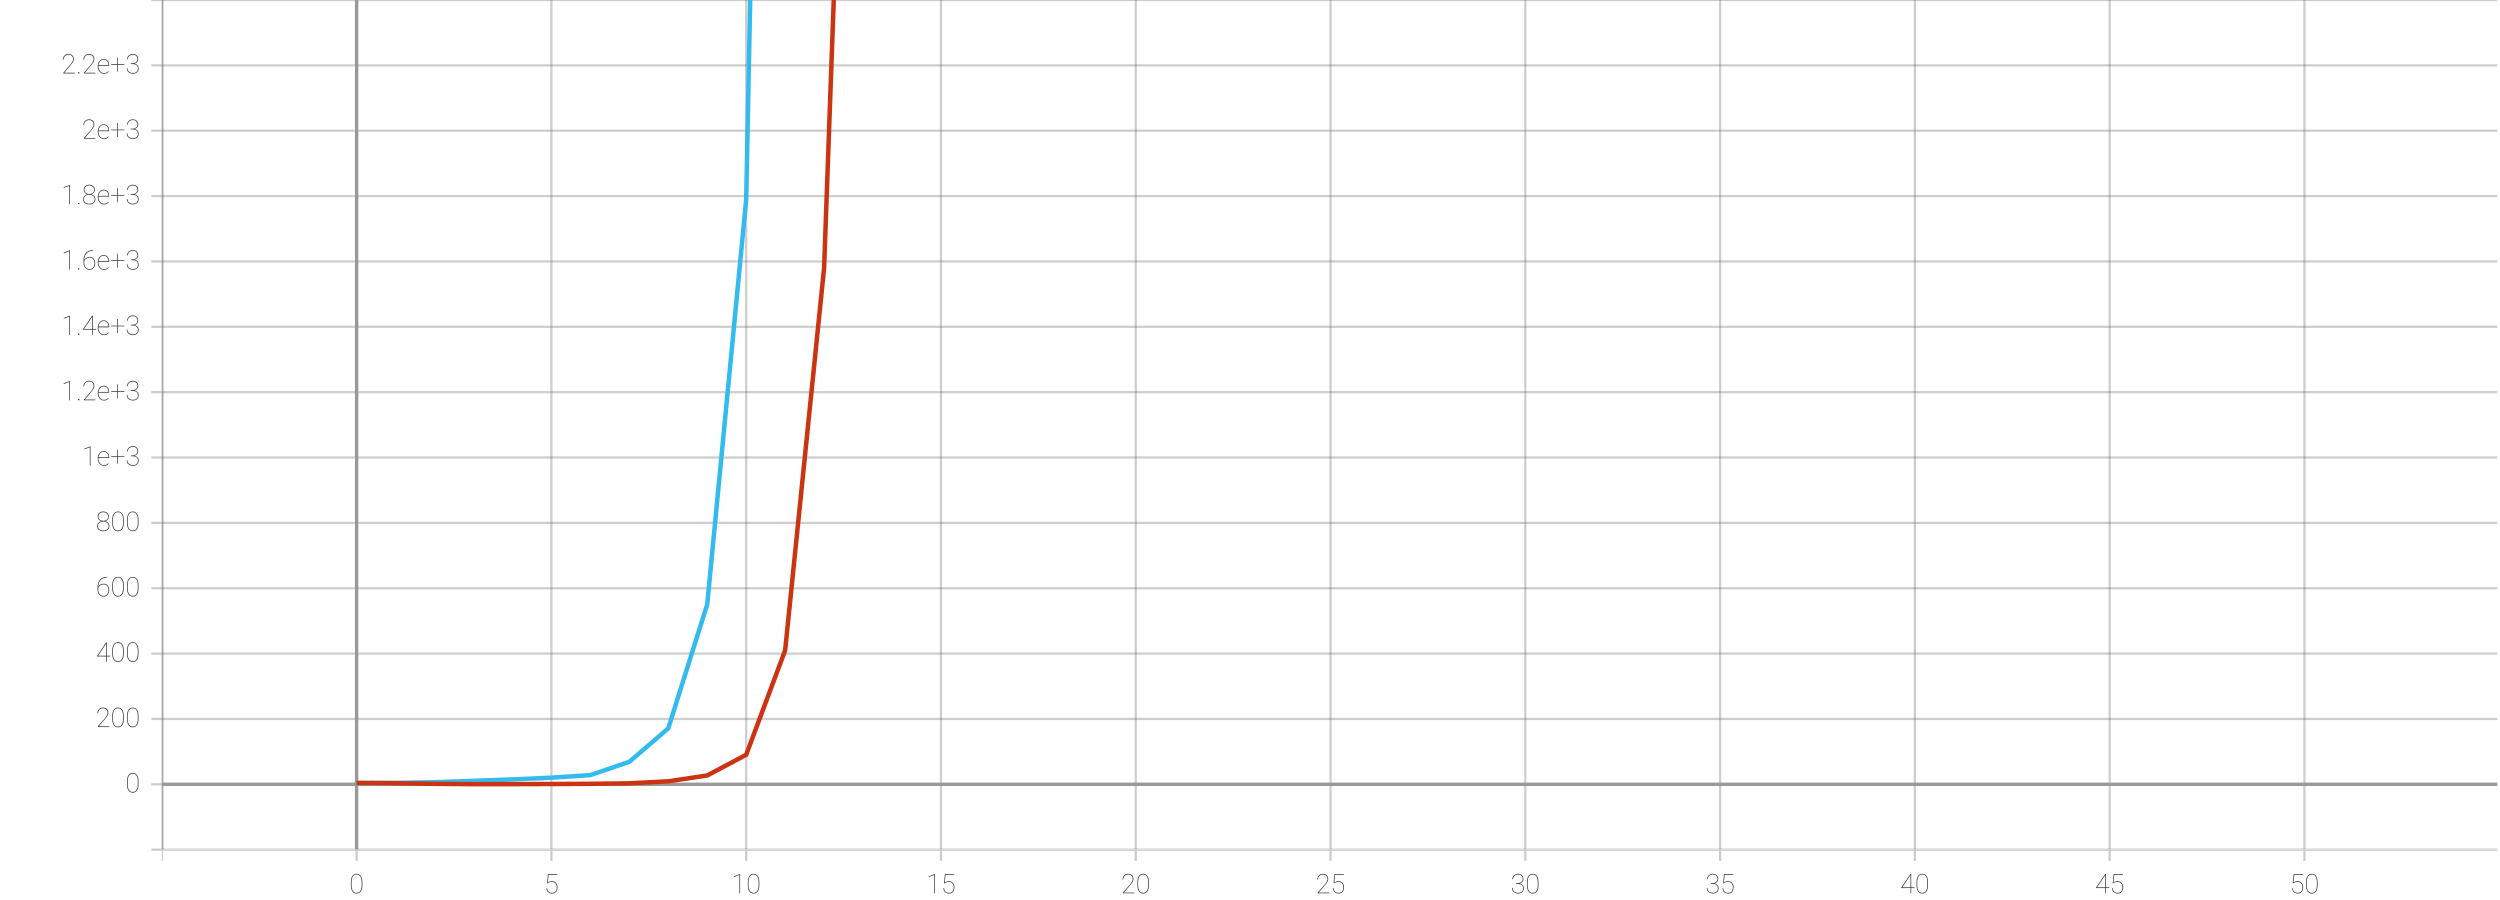
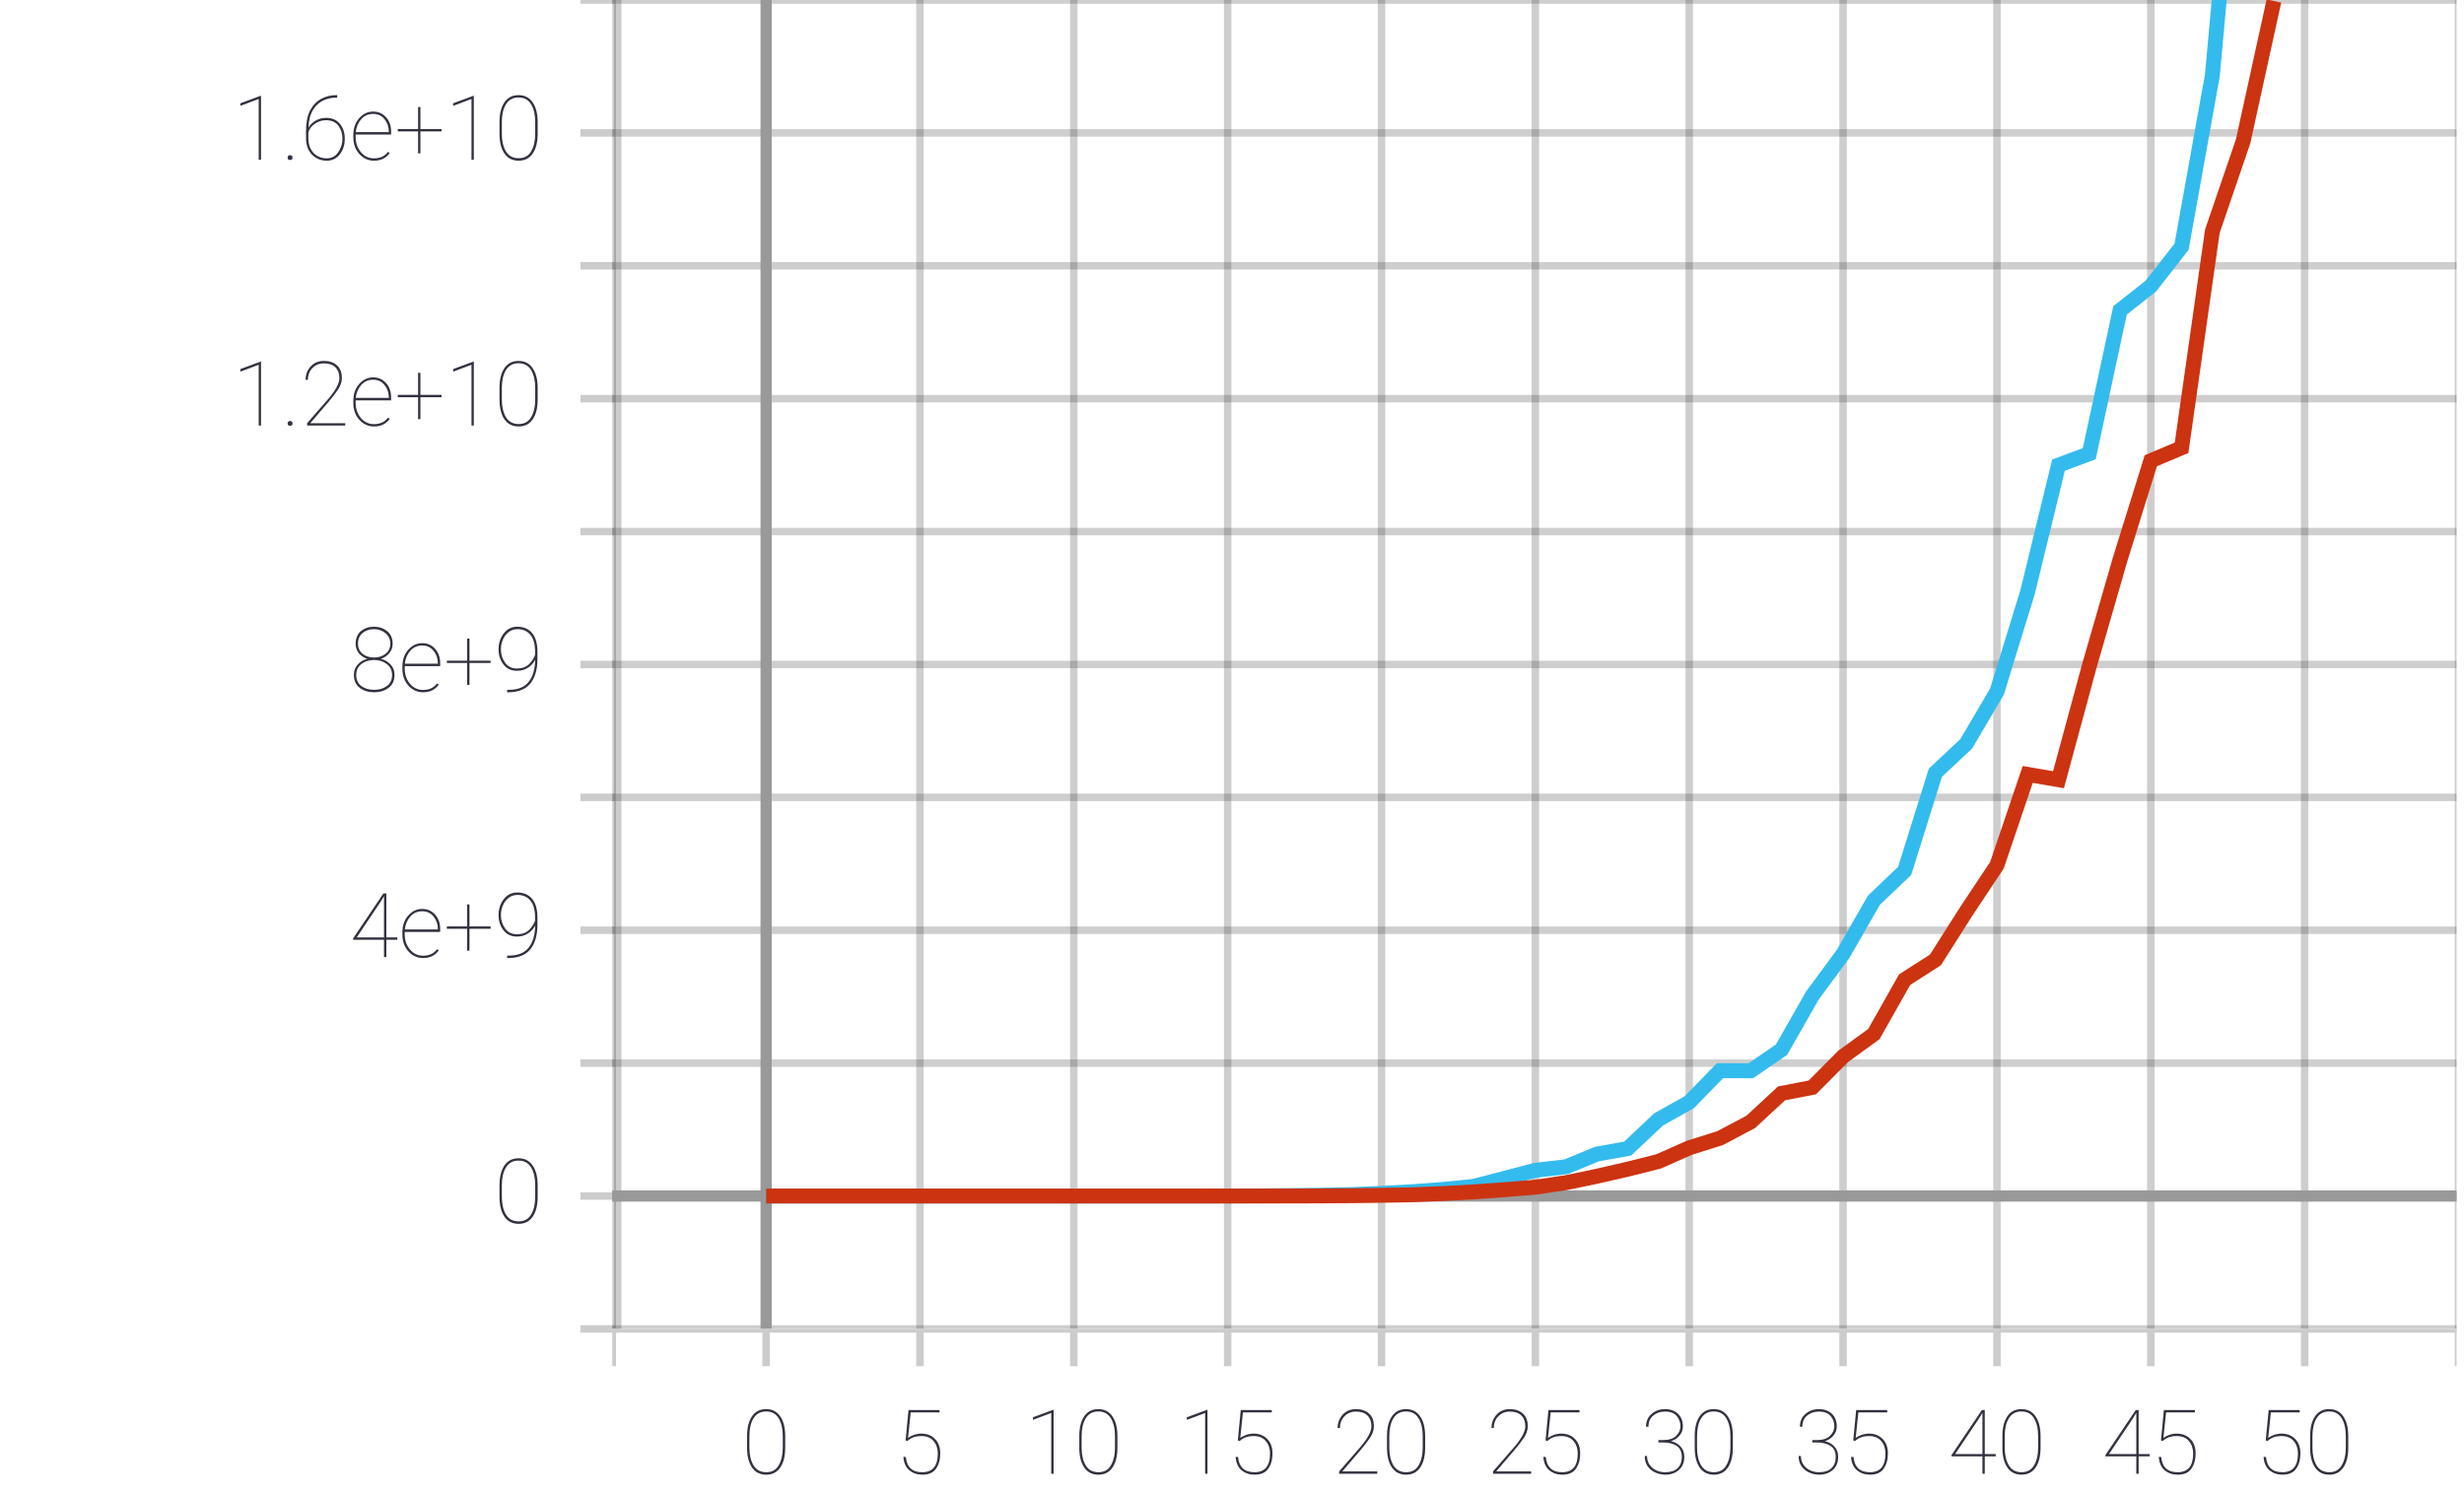
- <svg xmlns="http://www.w3.org/2000/svg" viewBox="0 0 1112.2 400">
+ <svg xmlns="http://www.w3.org/2000/svg" viewBox="0 0 330 200">
  <g>
    <g>
      <g>
        <g>
          <g>
-             <line x1="72.344" y1="378" x2="67.344" y2="378" style="visibility: inherit;" fill="rgb(0, 0, 0)" stroke="rgb(204, 204, 204)" stroke-width="1px" />
-             <line x1="72.344" y1="348.923" x2="67.344" y2="348.923" style="visibility: inherit;" fill="rgb(0, 0, 0)" stroke="rgb(204, 204, 204)" stroke-width="1px" />
-             <line x1="72.344" y1="319.846" x2="67.344" y2="319.846" style="visibility: inherit;" fill="rgb(0, 0, 0)" stroke="rgb(204, 204, 204)" stroke-width="1px" />
-             <line x1="72.344" y1="290.769" x2="67.344" y2="290.769" style="visibility: inherit;" fill="rgb(0, 0, 0)" stroke="rgb(204, 204, 204)" stroke-width="1px" />
-             <line x1="72.344" y1="261.692" x2="67.344" y2="261.692" style="visibility: inherit;" fill="rgb(0, 0, 0)" stroke="rgb(204, 204, 204)" stroke-width="1px" />
-             <line x1="72.344" y1="232.615" x2="67.344" y2="232.615" style="visibility: inherit;" fill="rgb(0, 0, 0)" stroke="rgb(204, 204, 204)" stroke-width="1px" />
-             <line x1="72.344" y1="203.538" x2="67.344" y2="203.538" style="visibility: inherit;" fill="rgb(0, 0, 0)" stroke="rgb(204, 204, 204)" stroke-width="1px" />
-             <line x1="72.344" y1="174.462" x2="67.344" y2="174.462" style="visibility: inherit;" fill="rgb(0, 0, 0)" stroke="rgb(204, 204, 204)" stroke-width="1px" />
-             <line x1="72.344" y1="145.385" x2="67.344" y2="145.385" style="visibility: inherit;" fill="rgb(0, 0, 0)" stroke="rgb(204, 204, 204)" stroke-width="1px" />
-             <line x1="72.344" y1="116.308" x2="67.344" y2="116.308" style="visibility: inherit;" fill="rgb(0, 0, 0)" stroke="rgb(204, 204, 204)" stroke-width="1px" />
-             <line x1="72.344" y1="87.231" x2="67.344" y2="87.231" style="visibility: inherit;" fill="rgb(0, 0, 0)" stroke="rgb(204, 204, 204)" stroke-width="1px" />
-             <line x1="72.344" y1="58.154" x2="67.344" y2="58.154" style="visibility: inherit;" fill="rgb(0, 0, 0)" stroke="rgb(204, 204, 204)" stroke-width="1px" />
-             <line x1="72.344" y1="29.077" x2="67.344" y2="29.077" style="visibility: inherit;" fill="rgb(0, 0, 0)" stroke="rgb(204, 204, 204)" stroke-width="1px" />
-             <line x1="72.344" y1="0" x2="67.344" y2="0" style="visibility: inherit;" fill="rgb(0, 0, 0)" stroke="rgb(204, 204, 204)" stroke-width="1px" />
+             <line x1="82.734" y1="178" x2="77.734" y2="178" style="visibility: inherit;" fill="rgb(0, 0, 0)" stroke="rgb(204, 204, 204)" stroke-width="1px" />
+             <line x1="82.734" y1="160.2" x2="77.734" y2="160.2" style="visibility: inherit;" fill="rgb(0, 0, 0)" stroke="rgb(204, 204, 204)" stroke-width="1px" />
+             <line x1="82.734" y1="142.4" x2="77.734" y2="142.4" style="visibility: inherit;" fill="rgb(0, 0, 0)" stroke="rgb(204, 204, 204)" stroke-width="1px" />
+             <line x1="82.734" y1="124.6" x2="77.734" y2="124.6" style="visibility: inherit;" fill="rgb(0, 0, 0)" stroke="rgb(204, 204, 204)" stroke-width="1px" />
+             <line x1="82.734" y1="106.8" x2="77.734" y2="106.8" style="visibility: inherit;" fill="rgb(0, 0, 0)" stroke="rgb(204, 204, 204)" stroke-width="1px" />
+             <line x1="82.734" y1="89" x2="77.734" y2="89" style="visibility: inherit;" fill="rgb(0, 0, 0)" stroke="rgb(204, 204, 204)" stroke-width="1px" />
+             <line x1="82.734" y1="71.2" x2="77.734" y2="71.2" style="visibility: inherit;" fill="rgb(0, 0, 0)" stroke="rgb(204, 204, 204)" stroke-width="1px" />
+             <line x1="82.734" y1="53.4" x2="77.734" y2="53.4" style="visibility: inherit;" fill="rgb(0, 0, 0)" stroke="rgb(204, 204, 204)" stroke-width="1px" />
+             <line x1="82.734" y1="35.6" x2="77.734" y2="35.6" style="visibility: inherit;" fill="rgb(0, 0, 0)" stroke="rgb(204, 204, 204)" stroke-width="1px" />
+             <line x1="82.734" y1="17.8" x2="77.734" y2="17.8" style="visibility: inherit;" fill="rgb(0, 0, 0)" stroke="rgb(204, 204, 204)" stroke-width="1px" />
+             <line x1="82.734" y1="0" x2="77.734" y2="0" style="visibility: inherit;" fill="rgb(0, 0, 0)" stroke="rgb(204, 204, 204)" stroke-width="1px" />
          </g>
-           <g transform="translate(62.34375, 0)">
-             <text x="0" y="378" dx="0em" dy="0.3em" style="text-anchor: end; visibility: hidden; font-family: Roboto, sans-serif; font-size: 12px; font-weight: 200;" fill="rgb(50, 49, 63)" stroke="none" stroke-width="1px">-200</text>
-             <text x="0" y="348.923" dx="0em" dy="0.3em" style="text-anchor: end; visibility: inherit; font-family: Roboto, sans-serif; font-size: 12px; font-weight: 200;" fill="rgb(50, 49, 63)" stroke="none" stroke-width="1px">0</text>
-             <text x="0" y="319.846" dx="0em" dy="0.3em" style="text-anchor: end; visibility: inherit; font-family: Roboto, sans-serif; font-size: 12px; font-weight: 200;" fill="rgb(50, 49, 63)" stroke="none" stroke-width="1px">200</text>
-             <text x="0" y="290.769" dx="0em" dy="0.3em" style="text-anchor: end; visibility: inherit; font-family: Roboto, sans-serif; font-size: 12px; font-weight: 200;" fill="rgb(50, 49, 63)" stroke="none" stroke-width="1px">400</text>
-             <text x="0" y="261.692" dx="0em" dy="0.3em" style="text-anchor: end; visibility: inherit; font-family: Roboto, sans-serif; font-size: 12px; font-weight: 200;" fill="rgb(50, 49, 63)" stroke="none" stroke-width="1px">600</text>
-             <text x="0" y="232.615" dx="0em" dy="0.3em" style="text-anchor: end; visibility: inherit; font-family: Roboto, sans-serif; font-size: 12px; font-weight: 200;" fill="rgb(50, 49, 63)" stroke="none" stroke-width="1px">800</text>
-             <text x="0" y="203.538" dx="0em" dy="0.3em" style="text-anchor: end; visibility: inherit; font-family: Roboto, sans-serif; font-size: 12px; font-weight: 200;" fill="rgb(50, 49, 63)" stroke="none" stroke-width="1px">1e+3</text>
-             <text x="0" y="174.462" dx="0em" dy="0.3em" style="text-anchor: end; visibility: inherit; font-family: Roboto, sans-serif; font-size: 12px; font-weight: 200;" fill="rgb(50, 49, 63)" stroke="none" stroke-width="1px">1.2e+3</text>
-             <text x="0" y="145.385" dx="0em" dy="0.3em" style="text-anchor: end; visibility: inherit; font-family: Roboto, sans-serif; font-size: 12px; font-weight: 200;" fill="rgb(50, 49, 63)" stroke="none" stroke-width="1px">1.4e+3</text>
-             <text x="0" y="116.308" dx="0em" dy="0.3em" style="text-anchor: end; visibility: inherit; font-family: Roboto, sans-serif; font-size: 12px; font-weight: 200;" fill="rgb(50, 49, 63)" stroke="none" stroke-width="1px">1.6e+3</text>
-             <text x="0" y="87.231" dx="0em" dy="0.3em" style="text-anchor: end; visibility: inherit; font-family: Roboto, sans-serif; font-size: 12px; font-weight: 200;" fill="rgb(50, 49, 63)" stroke="none" stroke-width="1px">1.8e+3</text>
-             <text x="0" y="58.154" dx="0em" dy="0.3em" style="text-anchor: end; visibility: inherit; font-family: Roboto, sans-serif; font-size: 12px; font-weight: 200;" fill="rgb(50, 49, 63)" stroke="none" stroke-width="1px">2e+3</text>
-             <text x="0" y="29.077" dx="0em" dy="0.3em" style="text-anchor: end; visibility: inherit; font-family: Roboto, sans-serif; font-size: 12px; font-weight: 200;" fill="rgb(50, 49, 63)" stroke="none" stroke-width="1px">2.2e+3</text>
-             <text x="0" y="0" dx="0em" dy="0.3em" style="text-anchor: end; visibility: hidden; font-family: Roboto, sans-serif; font-size: 12px; font-weight: 200;" fill="rgb(50, 49, 63)" stroke="none" stroke-width="1px">2.4e+3</text>
+           <g transform="translate(72.73438, 0)">
+             <text x="0" y="178" dx="0em" dy="0.3em" style="text-anchor: end; visibility: hidden; font-family: Roboto, sans-serif; font-size: 12px; font-weight: 200;" fill="rgb(50, 49, 63)" stroke="none" stroke-width="1px">-2e+9</text>
+             <text x="0" y="160.2" dx="0em" dy="0.3em" style="text-anchor: end; visibility: inherit; font-family: Roboto, sans-serif; font-size: 12px; font-weight: 200;" fill="rgb(50, 49, 63)" stroke="none" stroke-width="1px">0</text>
+             <text x="0" y="142.4" dx="0em" dy="0.3em" style="text-anchor: end; visibility: hidden; font-family: Roboto, sans-serif; font-size: 12px; font-weight: 200;" fill="rgb(50, 49, 63)" stroke="none" stroke-width="1px">2e+9</text>
+             <text x="0" y="124.6" dx="0em" dy="0.3em" style="text-anchor: end; visibility: inherit; font-family: Roboto, sans-serif; font-size: 12px; font-weight: 200;" fill="rgb(50, 49, 63)" stroke="none" stroke-width="1px">4e+9</text>
+             <text x="0" y="106.8" dx="0em" dy="0.3em" style="text-anchor: end; visibility: hidden; font-family: Roboto, sans-serif; font-size: 12px; font-weight: 200;" fill="rgb(50, 49, 63)" stroke="none" stroke-width="1px">6e+9</text>
+             <text x="0" y="89" dx="0em" dy="0.3em" style="text-anchor: end; visibility: inherit; font-family: Roboto, sans-serif; font-size: 12px; font-weight: 200;" fill="rgb(50, 49, 63)" stroke="none" stroke-width="1px">8e+9</text>
+             <text x="0" y="71.2" dx="0em" dy="0.3em" style="text-anchor: end; visibility: hidden; font-family: Roboto, sans-serif; font-size: 12px; font-weight: 200;" fill="rgb(50, 49, 63)" stroke="none" stroke-width="1px">1e+10</text>
+             <text x="0" y="53.4" dx="0em" dy="0.3em" style="text-anchor: end; visibility: inherit; font-family: Roboto, sans-serif; font-size: 12px; font-weight: 200;" fill="rgb(50, 49, 63)" stroke="none" stroke-width="1px">1.2e+10</text>
+             <text x="0" y="35.6" dx="0em" dy="0.3em" style="text-anchor: end; visibility: hidden; font-family: Roboto, sans-serif; font-size: 12px; font-weight: 200;" fill="rgb(50, 49, 63)" stroke="none" stroke-width="1px">1.4e+10</text>
+             <text x="0" y="17.8" dx="0em" dy="0.3em" style="text-anchor: end; visibility: inherit; font-family: Roboto, sans-serif; font-size: 12px; font-weight: 200;" fill="rgb(50, 49, 63)" stroke="none" stroke-width="1px">1.6e+10</text>
+             <text x="0" y="0" dx="0em" dy="0.3em" style="text-anchor: end; visibility: hidden; font-family: Roboto, sans-serif; font-size: 12px; font-weight: 200;" fill="rgb(50, 49, 63)" stroke="none" stroke-width="1px">1.8e+10</text>
          </g>
-           <line x1="72.344" y1="0" x2="72.344" y2="378" fill="rgb(0, 0, 0)" stroke="rgb(204, 204, 204)" stroke-width="1px" />
+           <line x1="82.734" y1="0" x2="82.734" y2="178" fill="rgb(0, 0, 0)" stroke="rgb(204, 204, 204)" stroke-width="1px" />
        </g>
      </g>
-       <g transform="translate(72, 0)" clip-path="url(#clip_0)">
+       <g transform="translate(82, 0)" clip-path="url(#clip_0)">
        <clipPath id="clip_0">
-           <rect width="1039" height="378" />
+           <rect width="247" height="178" />
        </clipPath>
        <g>
          <g>
            <g>
-               <line x1="0" y1="0" x2="0" y2="378" fill="rgb(0, 0, 0)" stroke="rgb(60, 60, 60)" stroke-width="1px" opacity="0.25" />
-               <line x1="86.655" y1="0" x2="86.655" y2="378" fill="rgb(0, 0, 0)" stroke="rgb(60, 60, 60)" stroke-width="1px" opacity="0.25" />
-               <line x1="173.309" y1="0" x2="173.309" y2="378" fill="rgb(0, 0, 0)" stroke="rgb(60, 60, 60)" stroke-width="1px" opacity="0.25" />
-               <line x1="259.964" y1="0" x2="259.964" y2="378" fill="rgb(0, 0, 0)" stroke="rgb(60, 60, 60)" stroke-width="1px" opacity="0.25" />
-               <line x1="346.619" y1="0" x2="346.619" y2="378" fill="rgb(0, 0, 0)" stroke="rgb(60, 60, 60)" stroke-width="1px" opacity="0.25" />
-               <line x1="433.273" y1="0" x2="433.273" y2="378" fill="rgb(0, 0, 0)" stroke="rgb(60, 60, 60)" stroke-width="1px" opacity="0.25" />
-               <line x1="519.928" y1="0" x2="519.928" y2="378" fill="rgb(0, 0, 0)" stroke="rgb(60, 60, 60)" stroke-width="1px" opacity="0.25" />
-               <line x1="606.583" y1="0" x2="606.583" y2="378" fill="rgb(0, 0, 0)" stroke="rgb(60, 60, 60)" stroke-width="1px" opacity="0.25" />
-               <line x1="693.237" y1="0" x2="693.237" y2="378" fill="rgb(0, 0, 0)" stroke="rgb(60, 60, 60)" stroke-width="1px" opacity="0.25" />
-               <line x1="779.892" y1="0" x2="779.892" y2="378" fill="rgb(0, 0, 0)" stroke="rgb(60, 60, 60)" stroke-width="1px" opacity="0.25" />
-               <line x1="866.547" y1="0" x2="866.547" y2="378" fill="rgb(0, 0, 0)" stroke="rgb(60, 60, 60)" stroke-width="1px" opacity="0.25" />
-               <line x1="953.202" y1="0" x2="953.202" y2="378" fill="rgb(0, 0, 0)" stroke="rgb(60, 60, 60)" stroke-width="1px" opacity="0.25" />
-               <line x1="1039.856" y1="0" x2="1039.856" y2="378" fill="rgb(0, 0, 0)" stroke="rgb(60, 60, 60)" stroke-width="1px" opacity="0.25" />
+               <line x1="0" y1="0" x2="0" y2="178" fill="rgb(0, 0, 0)" stroke="rgb(60, 60, 60)" stroke-width="1px" opacity="0.25" />
+               <line x1="20.605" y1="0" x2="20.605" y2="178" fill="rgb(0, 0, 0)" stroke="rgb(60, 60, 60)" stroke-width="1px" opacity="0.25" />
+               <line x1="41.211" y1="0" x2="41.211" y2="178" fill="rgb(0, 0, 0)" stroke="rgb(60, 60, 60)" stroke-width="1px" opacity="0.25" />
+               <line x1="61.816" y1="0" x2="61.816" y2="178" fill="rgb(0, 0, 0)" stroke="rgb(60, 60, 60)" stroke-width="1px" opacity="0.25" />
+               <line x1="82.422" y1="0" x2="82.422" y2="178" fill="rgb(0, 0, 0)" stroke="rgb(60, 60, 60)" stroke-width="1px" opacity="0.25" />
+               <line x1="103.027" y1="0" x2="103.027" y2="178" fill="rgb(0, 0, 0)" stroke="rgb(60, 60, 60)" stroke-width="1px" opacity="0.25" />
+               <line x1="123.633" y1="0" x2="123.633" y2="178" fill="rgb(0, 0, 0)" stroke="rgb(60, 60, 60)" stroke-width="1px" opacity="0.25" />
+               <line x1="144.238" y1="0" x2="144.238" y2="178" fill="rgb(0, 0, 0)" stroke="rgb(60, 60, 60)" stroke-width="1px" opacity="0.25" />
+               <line x1="164.844" y1="0" x2="164.844" y2="178" fill="rgb(0, 0, 0)" stroke="rgb(60, 60, 60)" stroke-width="1px" opacity="0.25" />
+               <line x1="185.449" y1="0" x2="185.449" y2="178" fill="rgb(0, 0, 0)" stroke="rgb(60, 60, 60)" stroke-width="1px" opacity="0.25" />
+               <line x1="206.055" y1="0" x2="206.055" y2="178" fill="rgb(0, 0, 0)" stroke="rgb(60, 60, 60)" stroke-width="1px" opacity="0.25" />
+               <line x1="226.66" y1="0" x2="226.66" y2="178" fill="rgb(0, 0, 0)" stroke="rgb(60, 60, 60)" stroke-width="1px" opacity="0.25" />
+               <line x1="247.266" y1="0" x2="247.266" y2="178" fill="rgb(0, 0, 0)" stroke="rgb(60, 60, 60)" stroke-width="1px" opacity="0.25" />
            </g>
            <g>
-               <line x1="0" y1="378" x2="1039.856" y2="378" fill="rgb(0, 0, 0)" stroke="rgb(60, 60, 60)" stroke-width="1px" opacity="0.25" />
-               <line x1="0" y1="348.923" x2="1039.856" y2="348.923" fill="rgb(0, 0, 0)" stroke="rgb(60, 60, 60)" stroke-width="1px" opacity="0.25" />
-               <line x1="0" y1="319.846" x2="1039.856" y2="319.846" fill="rgb(0, 0, 0)" stroke="rgb(60, 60, 60)" stroke-width="1px" opacity="0.25" />
-               <line x1="0" y1="290.769" x2="1039.856" y2="290.769" fill="rgb(0, 0, 0)" stroke="rgb(60, 60, 60)" stroke-width="1px" opacity="0.25" />
-               <line x1="0" y1="261.692" x2="1039.856" y2="261.692" fill="rgb(0, 0, 0)" stroke="rgb(60, 60, 60)" stroke-width="1px" opacity="0.25" />
-               <line x1="0" y1="232.615" x2="1039.856" y2="232.615" fill="rgb(0, 0, 0)" stroke="rgb(60, 60, 60)" stroke-width="1px" opacity="0.25" />
-               <line x1="0" y1="203.538" x2="1039.856" y2="203.538" fill="rgb(0, 0, 0)" stroke="rgb(60, 60, 60)" stroke-width="1px" opacity="0.25" />
-               <line x1="0" y1="174.462" x2="1039.856" y2="174.462" fill="rgb(0, 0, 0)" stroke="rgb(60, 60, 60)" stroke-width="1px" opacity="0.25" />
-               <line x1="0" y1="145.385" x2="1039.856" y2="145.385" fill="rgb(0, 0, 0)" stroke="rgb(60, 60, 60)" stroke-width="1px" opacity="0.25" />
-               <line x1="0" y1="116.308" x2="1039.856" y2="116.308" fill="rgb(0, 0, 0)" stroke="rgb(60, 60, 60)" stroke-width="1px" opacity="0.25" />
-               <line x1="0" y1="87.231" x2="1039.856" y2="87.231" fill="rgb(0, 0, 0)" stroke="rgb(60, 60, 60)" stroke-width="1px" opacity="0.25" />
-               <line x1="0" y1="58.154" x2="1039.856" y2="58.154" fill="rgb(0, 0, 0)" stroke="rgb(60, 60, 60)" stroke-width="1px" opacity="0.25" />
-               <line x1="0" y1="29.077" x2="1039.856" y2="29.077" fill="rgb(0, 0, 0)" stroke="rgb(60, 60, 60)" stroke-width="1px" opacity="0.25" />
-               <line x1="0" y1="0" x2="1039.856" y2="0" fill="rgb(0, 0, 0)" stroke="rgb(60, 60, 60)" stroke-width="1px" opacity="0.25" />
+               <line x1="0" y1="178" x2="247.266" y2="178" fill="rgb(0, 0, 0)" stroke="rgb(60, 60, 60)" stroke-width="1px" opacity="0.25" />
+               <line x1="0" y1="160.2" x2="247.266" y2="160.2" fill="rgb(0, 0, 0)" stroke="rgb(60, 60, 60)" stroke-width="1px" opacity="0.25" />
+               <line x1="0" y1="142.4" x2="247.266" y2="142.4" fill="rgb(0, 0, 0)" stroke="rgb(60, 60, 60)" stroke-width="1px" opacity="0.25" />
+               <line x1="0" y1="124.6" x2="247.266" y2="124.6" fill="rgb(0, 0, 0)" stroke="rgb(60, 60, 60)" stroke-width="1px" opacity="0.25" />
+               <line x1="0" y1="106.8" x2="247.266" y2="106.8" fill="rgb(0, 0, 0)" stroke="rgb(60, 60, 60)" stroke-width="1px" opacity="0.25" />
+               <line x1="0" y1="89" x2="247.266" y2="89" fill="rgb(0, 0, 0)" stroke="rgb(60, 60, 60)" stroke-width="1px" opacity="0.25" />
+               <line x1="0" y1="71.2" x2="247.266" y2="71.2" fill="rgb(0, 0, 0)" stroke="rgb(60, 60, 60)" stroke-width="1px" opacity="0.25" />
+               <line x1="0" y1="53.4" x2="247.266" y2="53.4" fill="rgb(0, 0, 0)" stroke="rgb(60, 60, 60)" stroke-width="1px" opacity="0.25" />
+               <line x1="0" y1="35.6" x2="247.266" y2="35.6" fill="rgb(0, 0, 0)" stroke="rgb(60, 60, 60)" stroke-width="1px" opacity="0.25" />
+               <line x1="0" y1="17.8" x2="247.266" y2="17.8" fill="rgb(0, 0, 0)" stroke="rgb(60, 60, 60)" stroke-width="1px" opacity="0.25" />
+               <line x1="0" y1="0" x2="247.266" y2="0" fill="rgb(0, 0, 0)" stroke="rgb(60, 60, 60)" stroke-width="1px" opacity="0.25" />
            </g>
          </g>
        </g>
        <g>
          <g>
-             <line x1="0" y1="348.923" x2="1039.856" y2="348.923" fill="rgb(0, 0, 0)" stroke="rgb(153, 153, 153)" stroke-width="1.5px" />
+             <line x1="0" y1="160.2" x2="247.266" y2="160.2" fill="rgb(0, 0, 0)" stroke="rgb(153, 153, 153)" stroke-width="1.5px" />
          </g>
        </g>
        <g>
          <g>
-             <line x1="86.655" y1="0" x2="86.655" y2="378" fill="rgb(0, 0, 0)" stroke="rgb(153, 153, 153)" stroke-width="1.5px" />
+             <line x1="20.605" y1="0" x2="20.605" y2="178" fill="rgb(0, 0, 0)" stroke="rgb(153, 153, 153)" stroke-width="1.5px" />
          </g>
        </g>
        <g>
          <g>
            <g>
              <g>
                <g>
-                   <path stroke="rgb(51, 187, 238)" stroke-width="2px" d="M86.655,348.337L103.986,348.278L121.317,347.985L138.648,347.374L155.978,346.749L173.309,345.969L190.64,344.827L207.971,338.906L225.302,324.039L242.633,268.88L259.964,88.831L277.295,-776.076" style="fill: none;" fill="none" />
+                   <path stroke="rgb(51, 187, 238)" stroke-width="2px" d="M20.605,160.2L24.727,160.2L28.848,160.2L32.969,160.2L37.09,160.2L41.211,160.2L45.332,160.2L49.453,160.2L53.574,160.2L57.695,160.2L61.816,160.2L65.938,160.2L70.059,160.2L74.18,160.199L78.301,160.198L82.422,160.193L86.543,160.18L90.664,160.154L94.785,160.096L98.906,160.016L103.027,159.847L107.148,159.625L111.27,159.315L115.391,158.905L119.512,157.826L123.633,156.753L127.754,156.278L131.875,154.58L135.996,153.843L140.117,149.945L144.238,147.637L148.359,143.41L152.48,143.424L156.602,140.594L160.723,133.357L164.844,127.768L168.965,120.585L173.086,116.656L177.207,103.498L181.328,99.643L185.449,92.637L189.57,79.244L193.691,62.306L197.812,60.769L201.934,41.569L206.055,38.325L210.176,33.047L214.297,10.112L218.418,-35.26" style="fill: none;" fill="none" />
                </g>
                <g>
-                   <path stroke="rgb(204, 51, 17)" stroke-width="2px" d="M86.655,348.315L103.986,348.447L121.317,348.707L138.648,348.86L155.978,348.846L173.309,348.794L190.64,348.709L207.971,348.485L225.302,347.594L242.633,344.985L259.964,335.771L277.295,289.333L294.626,119.238L311.957,-362.362" style="fill: none;" fill="none" />
+                   <path stroke="rgb(204, 51, 17)" stroke-width="2px" d="M20.605,160.2L24.727,160.2L28.848,160.2L32.969,160.2L37.09,160.2L41.211,160.2L45.332,160.2L49.453,160.2L53.574,160.2L57.695,160.2L61.816,160.2L65.938,160.2L70.059,160.2L74.18,160.2L78.301,160.2L82.422,160.199L86.543,160.198L90.664,160.193L94.785,160.181L98.906,160.157L103.027,160.104L107.148,160.033L111.27,159.871L115.391,159.642L119.512,159.348L123.633,159.016L127.754,158.412L131.875,157.549L135.996,156.605L140.117,155.567L144.238,153.744L148.359,152.448L152.48,150.267L156.602,146.448L160.723,145.652L164.844,141.502L168.965,138.505L173.086,131.216L177.207,128.574L181.328,122.093L185.449,115.887L189.57,103.733L193.691,104.438L197.812,89.237L201.934,74.949L206.055,61.714L210.176,59.977L214.297,30.975L218.418,18.925L222.539,0.136" style="fill: none;" fill="none" />
                </g>
              </g>
            </g>
          </g>
        </g>
      </g>
-       <g transform="translate(72, 378)" clip-path="url(#clip_1)">
+       <g transform="translate(82, 178)" clip-path="url(#clip_1)">
        <clipPath id="clip_1">
-           <rect width="1039" height="22" />
+           <rect width="247" height="22" />
        </clipPath>
        <g>
          <g>
            <line x1="0" y1="0" x2="0" y2="5" style="visibility: inherit;" fill="rgb(0, 0, 0)" stroke="rgb(204, 204, 204)" stroke-width="1px" />
-             <line x1="86.655" y1="0" x2="86.655" y2="5" style="visibility: inherit;" fill="rgb(0, 0, 0)" stroke="rgb(204, 204, 204)" stroke-width="1px" />
-             <line x1="173.309" y1="0" x2="173.309" y2="5" style="visibility: inherit;" fill="rgb(0, 0, 0)" stroke="rgb(204, 204, 204)" stroke-width="1px" />
-             <line x1="259.964" y1="0" x2="259.964" y2="5" style="visibility: inherit;" fill="rgb(0, 0, 0)" stroke="rgb(204, 204, 204)" stroke-width="1px" />
-             <line x1="346.619" y1="0" x2="346.619" y2="5" style="visibility: inherit;" fill="rgb(0, 0, 0)" stroke="rgb(204, 204, 204)" stroke-width="1px" />
-             <line x1="433.273" y1="0" x2="433.273" y2="5" style="visibility: inherit;" fill="rgb(0, 0, 0)" stroke="rgb(204, 204, 204)" stroke-width="1px" />
-             <line x1="519.928" y1="0" x2="519.928" y2="5" style="visibility: inherit;" fill="rgb(0, 0, 0)" stroke="rgb(204, 204, 204)" stroke-width="1px" />
-             <line x1="606.583" y1="0" x2="606.583" y2="5" style="visibility: inherit;" fill="rgb(0, 0, 0)" stroke="rgb(204, 204, 204)" stroke-width="1px" />
-             <line x1="693.237" y1="0" x2="693.237" y2="5" style="visibility: inherit;" fill="rgb(0, 0, 0)" stroke="rgb(204, 204, 204)" stroke-width="1px" />
-             <line x1="779.892" y1="0" x2="779.892" y2="5" style="visibility: inherit;" fill="rgb(0, 0, 0)" stroke="rgb(204, 204, 204)" stroke-width="1px" />
-             <line x1="866.547" y1="0" x2="866.547" y2="5" style="visibility: inherit;" fill="rgb(0, 0, 0)" stroke="rgb(204, 204, 204)" stroke-width="1px" />
-             <line x1="953.202" y1="0" x2="953.202" y2="5" style="visibility: inherit;" fill="rgb(0, 0, 0)" stroke="rgb(204, 204, 204)" stroke-width="1px" />
-             <line x1="1039.856" y1="0" x2="1039.856" y2="5" style="visibility: inherit;" fill="rgb(0, 0, 0)" stroke="rgb(204, 204, 204)" stroke-width="1px" />
+             <line x1="20.605" y1="0" x2="20.605" y2="5" style="visibility: inherit;" fill="rgb(0, 0, 0)" stroke="rgb(204, 204, 204)" stroke-width="1px" />
+             <line x1="41.211" y1="0" x2="41.211" y2="5" style="visibility: inherit;" fill="rgb(0, 0, 0)" stroke="rgb(204, 204, 204)" stroke-width="1px" />
+             <line x1="61.816" y1="0" x2="61.816" y2="5" style="visibility: inherit;" fill="rgb(0, 0, 0)" stroke="rgb(204, 204, 204)" stroke-width="1px" />
+             <line x1="82.422" y1="0" x2="82.422" y2="5" style="visibility: inherit;" fill="rgb(0, 0, 0)" stroke="rgb(204, 204, 204)" stroke-width="1px" />
+             <line x1="103.027" y1="0" x2="103.027" y2="5" style="visibility: inherit;" fill="rgb(0, 0, 0)" stroke="rgb(204, 204, 204)" stroke-width="1px" />
+             <line x1="123.633" y1="0" x2="123.633" y2="5" style="visibility: inherit;" fill="rgb(0, 0, 0)" stroke="rgb(204, 204, 204)" stroke-width="1px" />
+             <line x1="144.238" y1="0" x2="144.238" y2="5" style="visibility: inherit;" fill="rgb(0, 0, 0)" stroke="rgb(204, 204, 204)" stroke-width="1px" />
+             <line x1="164.844" y1="0" x2="164.844" y2="5" style="visibility: inherit;" fill="rgb(0, 0, 0)" stroke="rgb(204, 204, 204)" stroke-width="1px" />
+             <line x1="185.449" y1="0" x2="185.449" y2="5" style="visibility: inherit;" fill="rgb(0, 0, 0)" stroke="rgb(204, 204, 204)" stroke-width="1px" />
+             <line x1="206.055" y1="0" x2="206.055" y2="5" style="visibility: inherit;" fill="rgb(0, 0, 0)" stroke="rgb(204, 204, 204)" stroke-width="1px" />
+             <line x1="226.66" y1="0" x2="226.66" y2="5" style="visibility: inherit;" fill="rgb(0, 0, 0)" stroke="rgb(204, 204, 204)" stroke-width="1px" />
+             <line x1="247.266" y1="0" x2="247.266" y2="5" style="visibility: inherit;" fill="rgb(0, 0, 0)" stroke="rgb(204, 204, 204)" stroke-width="1px" />
          </g>
          <g transform="translate(0, 8)">
            <text x="0" y="0" dx="0em" dy="0.95em" style="text-anchor: middle; visibility: hidden; font-family: Roboto, sans-serif; font-size: 12px; font-weight: 200;" fill="rgb(50, 49, 63)" stroke="none" stroke-width="1px">-5</text>
-             <text x="86.655" y="0" dx="0em" dy="0.95em" style="text-anchor: middle; visibility: inherit; font-family: Roboto, sans-serif; font-size: 12px; font-weight: 200;" fill="rgb(50, 49, 63)" stroke="none" stroke-width="1px">0</text>
-             <text x="173.309" y="0" dx="0em" dy="0.95em" style="text-anchor: middle; visibility: inherit; font-family: Roboto, sans-serif; font-size: 12px; font-weight: 200;" fill="rgb(50, 49, 63)" stroke="none" stroke-width="1px">5</text>
-             <text x="259.964" y="0" dx="0em" dy="0.95em" style="text-anchor: middle; visibility: inherit; font-family: Roboto, sans-serif; font-size: 12px; font-weight: 200;" fill="rgb(50, 49, 63)" stroke="none" stroke-width="1px">10</text>
-             <text x="346.619" y="0" dx="0em" dy="0.95em" style="text-anchor: middle; visibility: inherit; font-family: Roboto, sans-serif; font-size: 12px; font-weight: 200;" fill="rgb(50, 49, 63)" stroke="none" stroke-width="1px">15</text>
-             <text x="433.273" y="0" dx="0em" dy="0.95em" style="text-anchor: middle; visibility: inherit; font-family: Roboto, sans-serif; font-size: 12px; font-weight: 200;" fill="rgb(50, 49, 63)" stroke="none" stroke-width="1px">20</text>
-             <text x="519.928" y="0" dx="0em" dy="0.95em" style="text-anchor: middle; visibility: inherit; font-family: Roboto, sans-serif; font-size: 12px; font-weight: 200;" fill="rgb(50, 49, 63)" stroke="none" stroke-width="1px">25</text>
-             <text x="606.583" y="0" dx="0em" dy="0.95em" style="text-anchor: middle; visibility: inherit; font-family: Roboto, sans-serif; font-size: 12px; font-weight: 200;" fill="rgb(50, 49, 63)" stroke="none" stroke-width="1px">30</text>
-             <text x="693.237" y="0" dx="0em" dy="0.95em" style="text-anchor: middle; visibility: inherit; font-family: Roboto, sans-serif; font-size: 12px; font-weight: 200;" fill="rgb(50, 49, 63)" stroke="none" stroke-width="1px">35</text>
-             <text x="779.892" y="0" dx="0em" dy="0.95em" style="text-anchor: middle; visibility: inherit; font-family: Roboto, sans-serif; font-size: 12px; font-weight: 200;" fill="rgb(50, 49, 63)" stroke="none" stroke-width="1px">40</text>
-             <text x="866.547" y="0" dx="0em" dy="0.95em" style="text-anchor: middle; visibility: inherit; font-family: Roboto, sans-serif; font-size: 12px; font-weight: 200;" fill="rgb(50, 49, 63)" stroke="none" stroke-width="1px">45</text>
-             <text x="953.202" y="0" dx="0em" dy="0.95em" style="text-anchor: middle; visibility: inherit; font-family: Roboto, sans-serif; font-size: 12px; font-weight: 200;" fill="rgb(50, 49, 63)" stroke="none" stroke-width="1px">50</text>
-             <text x="1039.856" y="0" dx="0em" dy="0.95em" style="text-anchor: middle; visibility: hidden; font-family: Roboto, sans-serif; font-size: 12px; font-weight: 200;" fill="rgb(50, 49, 63)" stroke="none" stroke-width="1px">55</text>
+             <text x="20.605" y="0" dx="0em" dy="0.95em" style="text-anchor: middle; visibility: inherit; font-family: Roboto, sans-serif; font-size: 12px; font-weight: 200;" fill="rgb(50, 49, 63)" stroke="none" stroke-width="1px">0</text>
+             <text x="41.211" y="0" dx="0em" dy="0.95em" style="text-anchor: middle; visibility: inherit; font-family: Roboto, sans-serif; font-size: 12px; font-weight: 200;" fill="rgb(50, 49, 63)" stroke="none" stroke-width="1px">5</text>
+             <text x="61.816" y="0" dx="0em" dy="0.95em" style="text-anchor: middle; visibility: inherit; font-family: Roboto, sans-serif; font-size: 12px; font-weight: 200;" fill="rgb(50, 49, 63)" stroke="none" stroke-width="1px">10</text>
+             <text x="82.422" y="0" dx="0em" dy="0.95em" style="text-anchor: middle; visibility: inherit; font-family: Roboto, sans-serif; font-size: 12px; font-weight: 200;" fill="rgb(50, 49, 63)" stroke="none" stroke-width="1px">15</text>
+             <text x="103.027" y="0" dx="0em" dy="0.95em" style="text-anchor: middle; visibility: inherit; font-family: Roboto, sans-serif; font-size: 12px; font-weight: 200;" fill="rgb(50, 49, 63)" stroke="none" stroke-width="1px">20</text>
+             <text x="123.633" y="0" dx="0em" dy="0.95em" style="text-anchor: middle; visibility: inherit; font-family: Roboto, sans-serif; font-size: 12px; font-weight: 200;" fill="rgb(50, 49, 63)" stroke="none" stroke-width="1px">25</text>
+             <text x="144.238" y="0" dx="0em" dy="0.95em" style="text-anchor: middle; visibility: inherit; font-family: Roboto, sans-serif; font-size: 12px; font-weight: 200;" fill="rgb(50, 49, 63)" stroke="none" stroke-width="1px">30</text>
+             <text x="164.844" y="0" dx="0em" dy="0.95em" style="text-anchor: middle; visibility: inherit; font-family: Roboto, sans-serif; font-size: 12px; font-weight: 200;" fill="rgb(50, 49, 63)" stroke="none" stroke-width="1px">35</text>
+             <text x="185.449" y="0" dx="0em" dy="0.95em" style="text-anchor: middle; visibility: inherit; font-family: Roboto, sans-serif; font-size: 12px; font-weight: 200;" fill="rgb(50, 49, 63)" stroke="none" stroke-width="1px">40</text>
+             <text x="206.055" y="0" dx="0em" dy="0.95em" style="text-anchor: middle; visibility: inherit; font-family: Roboto, sans-serif; font-size: 12px; font-weight: 200;" fill="rgb(50, 49, 63)" stroke="none" stroke-width="1px">45</text>
+             <text x="226.66" y="0" dx="0em" dy="0.95em" style="text-anchor: middle; visibility: inherit; font-family: Roboto, sans-serif; font-size: 12px; font-weight: 200;" fill="rgb(50, 49, 63)" stroke="none" stroke-width="1px">50</text>
+             <text x="247.266" y="0" dx="0em" dy="0.95em" style="text-anchor: middle; visibility: hidden; font-family: Roboto, sans-serif; font-size: 12px; font-weight: 200;" fill="rgb(50, 49, 63)" stroke="none" stroke-width="1px">55</text>
          </g>
-           <line x1="0" y1="0" x2="1039.856" y2="0" fill="rgb(0, 0, 0)" stroke="rgb(204, 204, 204)" stroke-width="1px" />
+           <line x1="0" y1="0" x2="247.266" y2="0" fill="rgb(0, 0, 0)" stroke="rgb(204, 204, 204)" stroke-width="1px" />
        </g>
      </g>
    </g>
  </g>
</svg>
